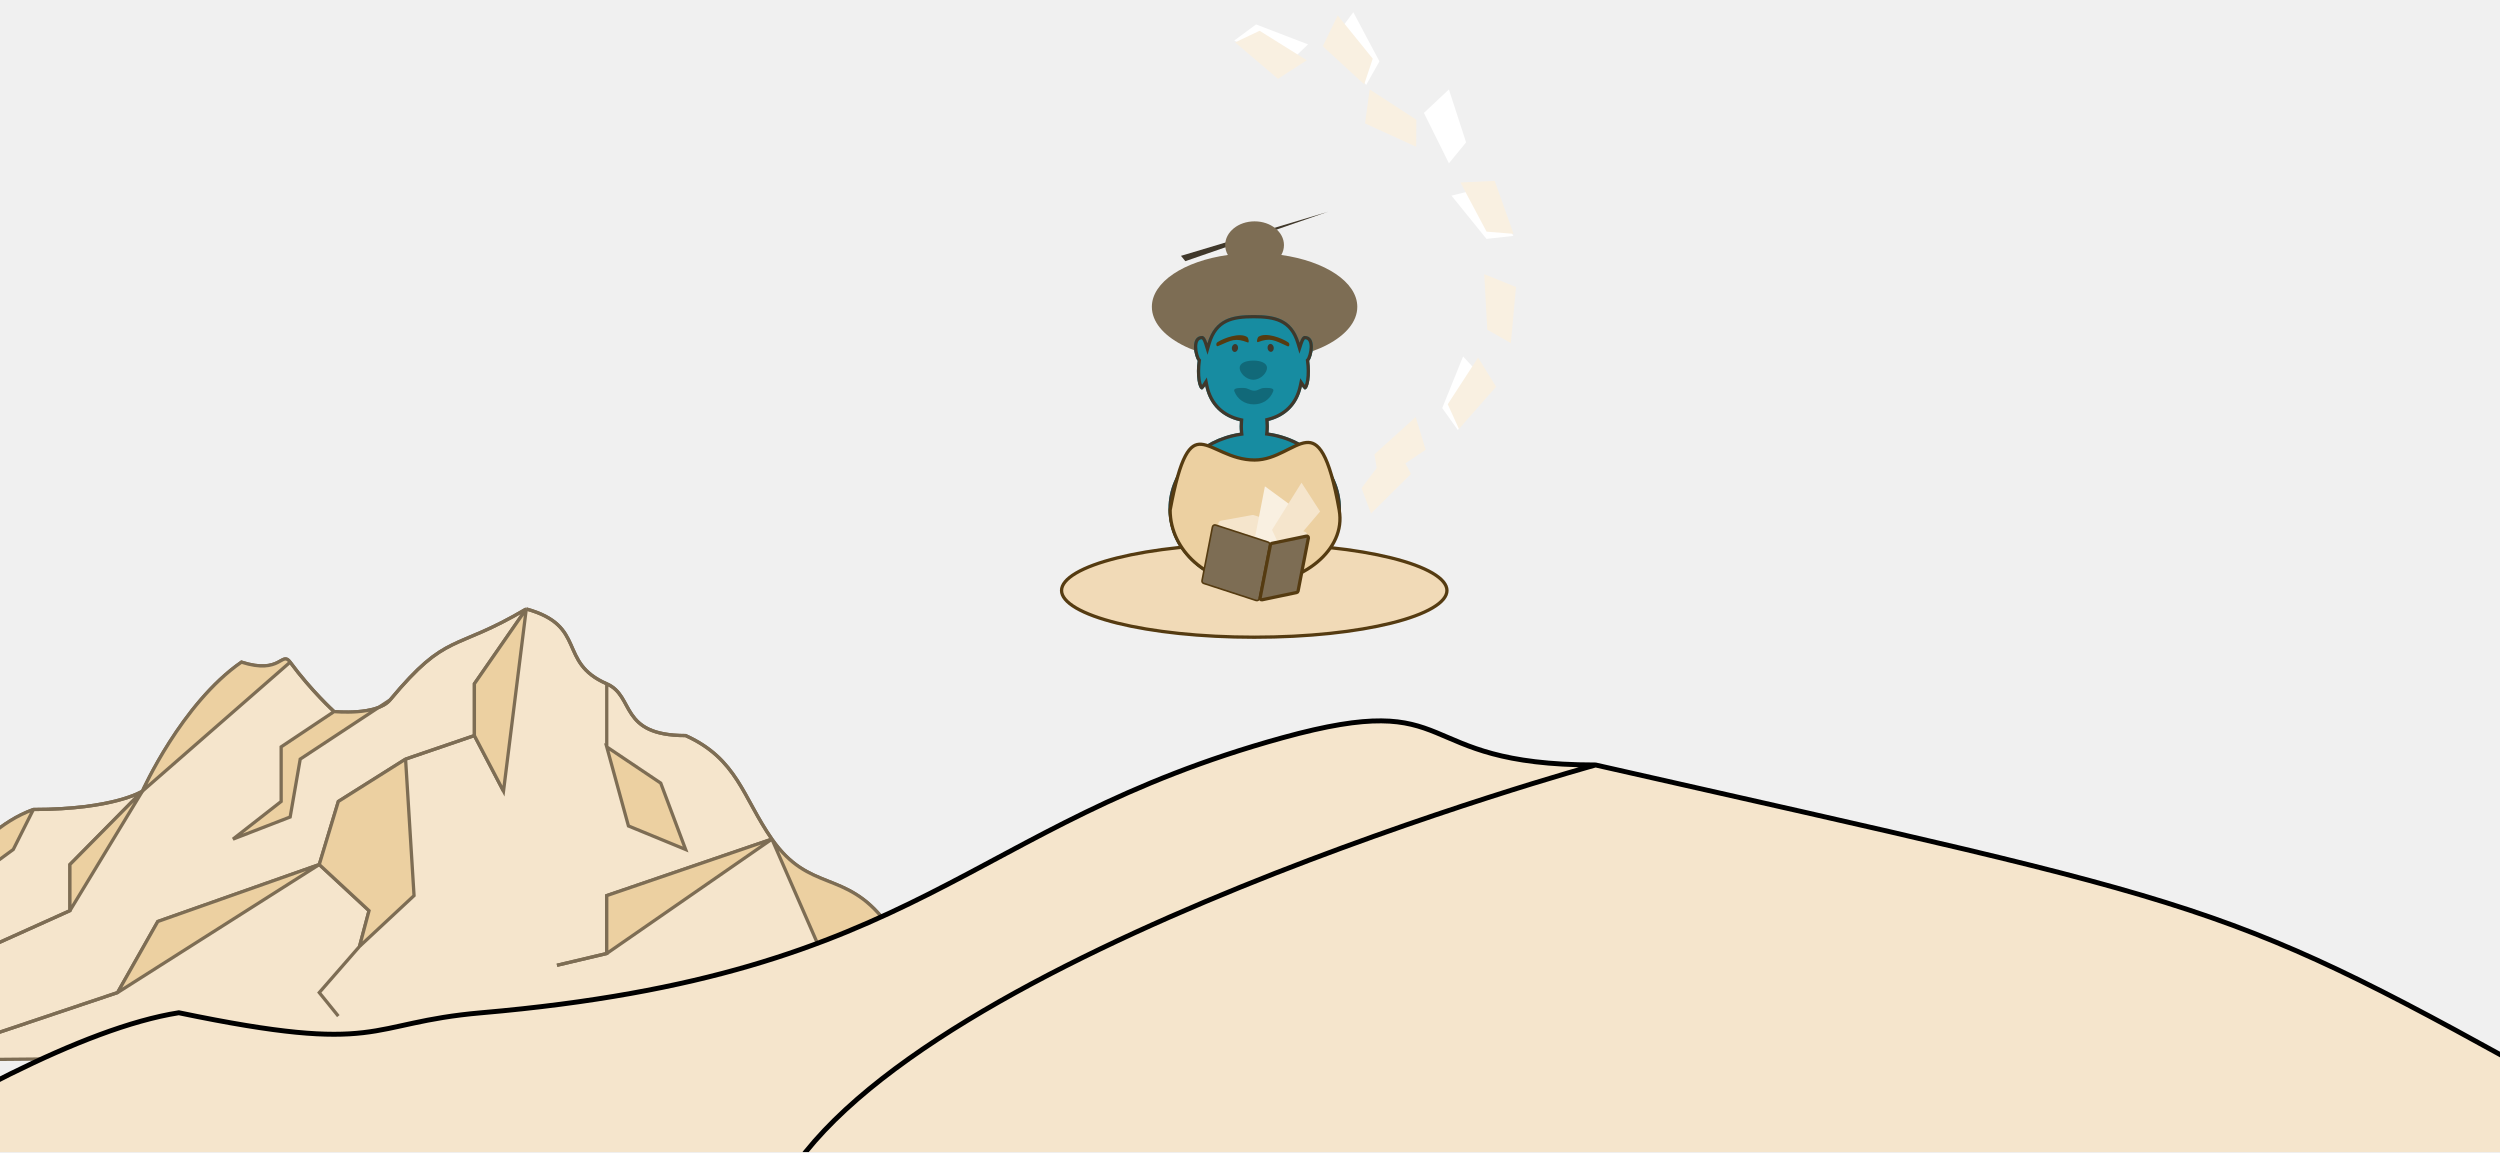
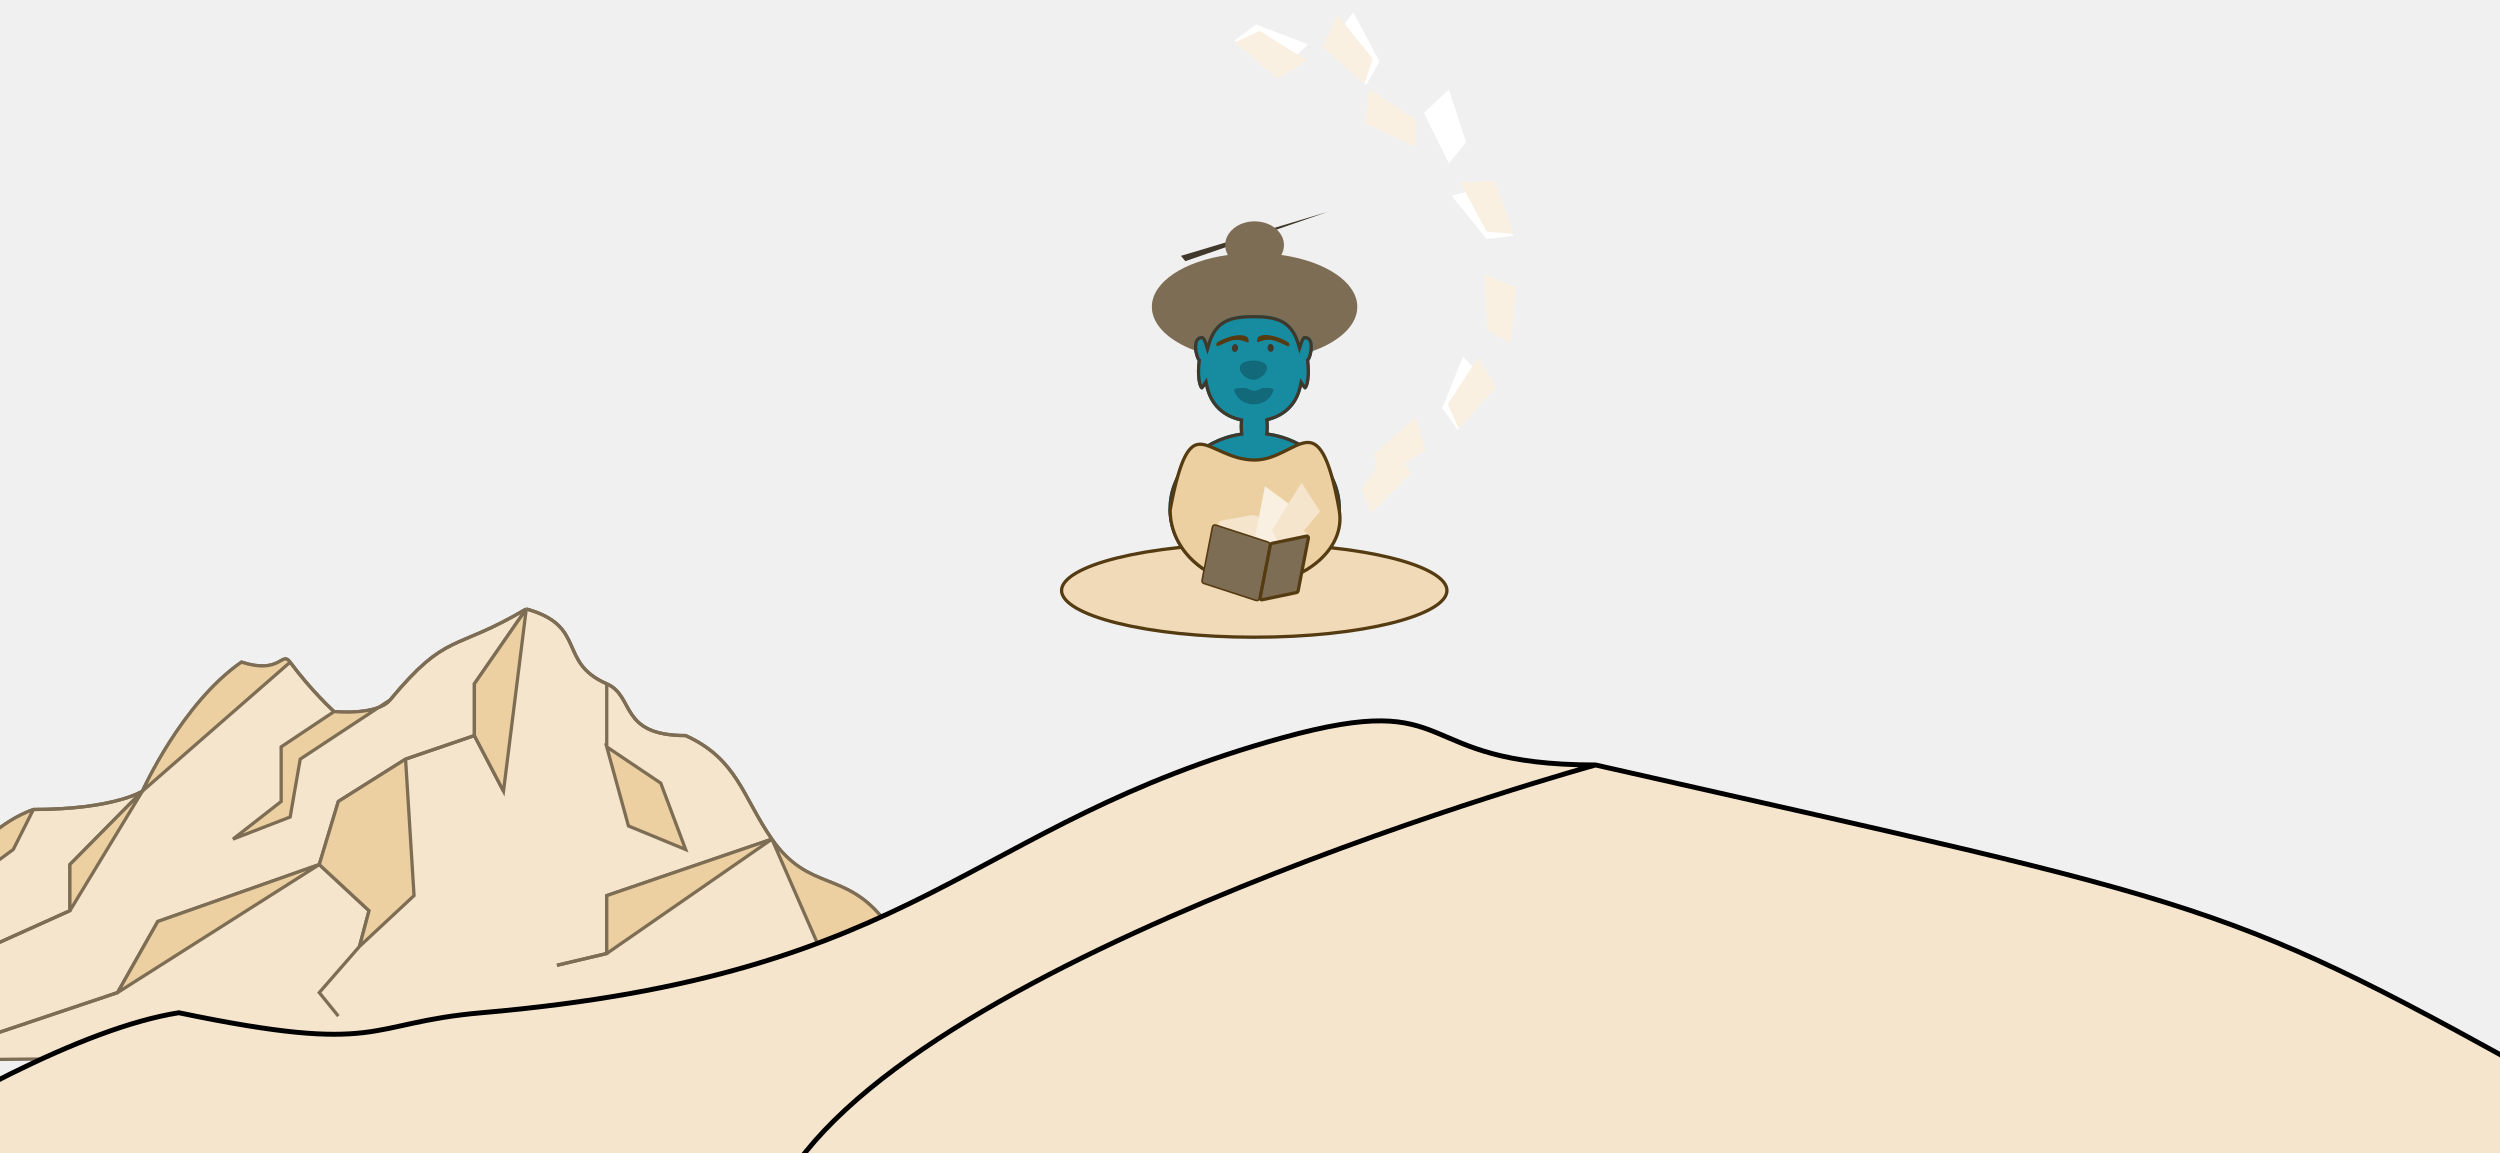
- <svg xmlns="http://www.w3.org/2000/svg" width="1519" height="700" viewBox="0 0 1519 700" fill="none">
-   <g clip-path="url(#clip0)">
-     <path className="mt-2--fill" d="M-220 645.703C-220 645.703 -155.666 570.486 -129.289 559.904C-117.387 558.474 -105.672 571.134 -89.08 573.06C-34.075 552.754 -20.565 506.708 20.288 491.836C69.503 491.836 86.552 480.682 86.552 480.682C86.552 480.682 110.355 427.486 146.704 402.318C170.829 410.04 171.098 395.254 176.297 402.318C189.245 419.907 202.996 432.348 202.996 432.348C202.996 432.348 228.957 434.977 237.093 425.198C271.833 383.442 275.372 396.312 319.762 370C357.076 380.296 338.419 402.318 368.656 415.474C385.993 423.017 375.733 446.934 416.585 446.934C448.109 461.234 451.25 484.297 469.017 509.854C491.58 542.308 513.67 528.387 537.854 559.904C560.524 589.446 589 638.268 589 638.268L-50.802 644.148L-220 645.703Z" fill="#F5E5CC" />
+ <svg width="1519" height="700" viewBox="0 0 1519 700" fill="none">
+   <g clip-path="url(#clip10)">
+     <path class="mt-2--fill" d="M-220 645.703C-220 645.703 -155.666 570.486 -129.289 559.904C-117.387 558.474 -105.672 571.134 -89.08 573.06C-34.075 552.754 -20.565 506.708 20.288 491.836C69.503 491.836 86.552 480.682 86.552 480.682C86.552 480.682 110.355 427.486 146.704 402.318C170.829 410.04 171.098 395.254 176.297 402.318C189.245 419.907 202.996 432.348 202.996 432.348C202.996 432.348 228.957 434.977 237.093 425.198C271.833 383.442 275.372 396.312 319.762 370C357.076 380.296 338.419 402.318 368.656 415.474C385.993 423.017 375.733 446.934 416.585 446.934C448.109 461.234 451.25 484.297 469.017 509.854C491.58 542.308 513.67 528.387 537.854 559.904C560.524 589.446 589 638.268 589 638.268L-50.802 644.148L-220 645.703Z" fill="#F5E5CC" />
    <path d="M86.552 480.682C86.552 480.682 69.503 491.836 20.288 491.836C-20.565 506.708 -34.075 552.754 -89.08 573.06C-105.672 571.134 -117.387 558.474 -129.289 559.904C-155.666 570.486 -220 645.703 -220 645.703L-50.802 644.148M86.552 480.682C86.552 480.682 110.355 427.486 146.704 402.318C170.829 410.04 171.098 395.254 176.297 402.318C189.245 419.907 202.996 432.348 202.996 432.348C202.996 432.348 228.957 434.977 237.093 425.198C271.833 383.442 275.372 396.312 319.762 370M86.552 480.682L42.483 525.298V553.326L-31.18 586.502M319.762 370C357.076 380.296 338.419 402.318 368.656 415.474C385.993 423.017 375.733 446.934 416.585 446.934C448.109 461.234 451.25 484.297 469.017 509.854M319.762 370L288.239 415.474V446.934M469.017 509.854C491.58 542.308 513.67 528.387 537.854 559.904C560.524 589.446 589 638.268 589 638.268L-50.802 644.148M469.017 509.854L368.656 544.174V579.352L338.419 586.502M288.239 446.934L246.421 461.234L205.569 486.974L193.989 525.298M288.239 446.934L305.93 480.682M193.989 525.298L95.88 559.904L71.433 603.09L-50.802 644.148M193.989 525.298L224.226 553.326L218.436 575.062" stroke="#7D6D54" stroke-width="2" />
-     <path className="mt-2--fill__shadow" d="M-89.08 573.06C-34.075 552.754 -20.564 506.708 20.288 491.836C69.503 491.836 86.552 480.682 86.552 480.682C86.552 480.682 110.355 427.486 146.704 402.318C170.829 410.04 171.098 395.254 176.297 402.318C189.245 419.907 202.996 432.348 202.996 432.348C202.996 432.348 219.22 433.991 230.037 429.848L237.093 425.198C271.833 383.442 275.372 396.312 319.762 370C357.076 380.296 338.419 402.318 368.656 415.474C385.993 423.017 375.733 446.934 416.585 446.934C448.109 461.234 451.25 484.297 469.017 509.854C491.58 542.308 513.67 528.387 537.855 559.904L524.988 637.982L469.017 509.854L368.656 579.352V544.174L469.017 509.854C451.25 484.297 448.109 461.234 416.585 446.934C375.733 446.934 385.993 423.017 368.656 415.474V453.798L401.466 475.82L416.585 516.146L381.845 501.846L368.656 453.798V415.474C338.419 402.318 357.076 380.296 319.762 370L305.931 480.682L288.239 446.934L246.422 461.234L251.568 544.174L218.436 575.062L224.226 553.326L193.989 525.298L71.433 603.09L95.88 559.904L193.989 525.298L205.569 486.974L246.422 461.234L288.239 446.934V415.474L319.762 370C275.372 396.312 271.833 383.442 237.093 425.198C235.389 427.246 232.903 428.75 230.037 429.848L182.409 461.234L176.297 496.412L141.557 509.854L170.829 486.974V453.798L202.996 432.348C202.996 432.348 189.245 419.907 176.297 402.318L86.552 480.682L42.483 553.326V525.298L86.552 480.682C86.552 480.682 69.503 491.836 20.288 491.836L8.064 516.146L-42.76 553.326L-50.801 575.062L-118.352 617.39L-89.08 573.06Z" fill="#ECD0A1" />
+     <path class="mt-2--fill__shadow" d="M-89.08 573.06C-34.075 552.754 -20.564 506.708 20.288 491.836C69.503 491.836 86.552 480.682 86.552 480.682C86.552 480.682 110.355 427.486 146.704 402.318C170.829 410.04 171.098 395.254 176.297 402.318C189.245 419.907 202.996 432.348 202.996 432.348C202.996 432.348 219.22 433.991 230.037 429.848L237.093 425.198C271.833 383.442 275.372 396.312 319.762 370C357.076 380.296 338.419 402.318 368.656 415.474C385.993 423.017 375.733 446.934 416.585 446.934C448.109 461.234 451.25 484.297 469.017 509.854C491.58 542.308 513.67 528.387 537.855 559.904L524.988 637.982L469.017 509.854L368.656 579.352V544.174L469.017 509.854C451.25 484.297 448.109 461.234 416.585 446.934C375.733 446.934 385.993 423.017 368.656 415.474V453.798L401.466 475.82L416.585 516.146L381.845 501.846L368.656 453.798V415.474C338.419 402.318 357.076 380.296 319.762 370L305.931 480.682L288.239 446.934L246.422 461.234L251.568 544.174L218.436 575.062L224.226 553.326L193.989 525.298L71.433 603.09L95.88 559.904L193.989 525.298L205.569 486.974L246.422 461.234L288.239 446.934V415.474L319.762 370C275.372 396.312 271.833 383.442 237.093 425.198C235.389 427.246 232.903 428.75 230.037 429.848L182.409 461.234L176.297 496.412L141.557 509.854L170.829 486.974V453.798L202.996 432.348C202.996 432.348 189.245 419.907 176.297 402.318L86.552 480.682L42.483 553.326V525.298L86.552 480.682C86.552 480.682 69.503 491.836 20.288 491.836L8.064 516.146L-42.76 553.326L-50.801 575.062L-118.352 617.39L-89.08 573.06Z" fill="#ECD0A1" />
    <path d="M-129.289 559.904C-117.387 558.474 -105.672 571.134 -89.08 573.06M-89.08 573.06C-34.075 552.754 -20.564 506.708 20.288 491.836M-89.08 573.06L-118.352 617.39L-50.801 575.062L-42.76 553.326L8.064 516.146L20.288 491.836M20.288 491.836C69.503 491.836 86.552 480.682 86.552 480.682M86.552 480.682C86.552 480.682 110.355 427.486 146.704 402.318C170.829 410.04 171.098 395.254 176.297 402.318M86.552 480.682L42.483 525.298V553.326M86.552 480.682L42.483 553.326M86.552 480.682L176.297 402.318M202.996 432.348C202.996 432.348 228.957 434.977 237.093 425.198M202.996 432.348C202.996 432.348 189.245 419.907 176.297 402.318M202.996 432.348L170.829 453.798V486.974L141.557 509.854L176.297 496.412L182.409 461.234L237.093 425.198M237.093 425.198C271.833 383.442 275.372 396.312 319.762 370M319.762 370C357.076 380.296 338.419 402.318 368.656 415.474M319.762 370L288.239 415.474V446.934M319.762 370L305.931 480.682L288.239 446.934M368.656 415.474C385.993 423.017 375.733 446.934 416.585 446.934C448.109 461.234 451.25 484.297 469.017 509.854M368.656 415.474V453.798M469.017 509.854C491.58 542.308 513.67 528.387 537.855 559.904L524.988 637.982L469.017 509.854ZM469.017 509.854L368.656 544.174V579.352M469.017 509.854L368.656 579.352M288.239 446.934L246.422 461.234M246.422 461.234L205.569 486.974L193.989 525.298M246.422 461.234L251.568 544.174L218.436 575.062M193.989 525.298L95.88 559.904L71.433 603.09M193.989 525.298L224.226 553.326L218.436 575.062M193.989 525.298L71.433 603.09M71.433 603.09L-50.801 644.148M42.483 553.326L-31.18 586.502M368.656 579.352L338.419 586.502M218.436 575.062L193.989 603.09L205.569 617.39M368.656 453.798L401.466 475.82L416.585 516.146L381.845 501.846L368.656 453.798Z" stroke="#7D6D54" stroke-width="2" />
-     <path className="mt-2--fill" d="M108.65 615.345C-8.253 633.803 -232 804 -232 804H1751L1562.6 664.891C1349.03 545.858 1353.26 551.824 969.472 464.801C854.654 464.801 889.543 417.796 779.165 448.286C585.528 501.775 562.849 591.889 292.613 615.345C221.039 621.557 233.618 641.388 108.65 615.345Z" fill="#F5E5CC" />
+     <path class="mt-2--fill" d="M108.65 615.345C-8.253 633.803 -232 804 -232 804H1751L1562.6 664.891C1349.03 545.858 1353.26 551.824 969.472 464.801C854.654 464.801 889.543 417.796 779.165 448.286C585.528 501.775 562.849 591.889 292.613 615.345C221.039 621.557 233.618 641.388 108.65 615.345Z" fill="#F5E5CC" />
    <path d="M969.472 464.801C854.654 464.801 889.543 417.796 779.165 448.286C585.528 501.775 562.849 591.889 292.613 615.345C221.039 621.557 233.618 641.388 108.65 615.345C-8.253 633.803 -232 804 -232 804H1751L1562.6 664.891C1349.03 545.858 1353.26 551.824 969.472 464.801ZM969.472 464.801C969.472 464.801 558.409 577.868 475.942 719.518C393.476 861.168 130.218 719.518 130.218 719.518" stroke="black" stroke-width="3" />
-     <path className="old-lady--hair" d="M720.207 158.689L717.562 155.448L807 128.627L720.207 158.689Z" fill="#40382B" />
-     <path className="old-lady--hair" fill-rule="evenodd" clip-rule="evenodd" d="M778.519 154.916C779.557 153.088 780.136 151.055 780.136 148.912C780.136 140.948 772.142 134.492 762.281 134.492C752.42 134.492 744.426 140.948 744.426 148.912C744.426 151.055 745.005 153.088 746.042 154.916C719.448 158.652 699.871 171.345 699.871 186.429C699.871 204.449 727.813 219.057 762.281 219.057C796.749 219.057 824.69 204.449 824.69 186.429C824.69 171.345 805.114 158.652 778.519 154.916Z" fill="#7D6D54" />
-     <path className="old-lady--legs" d="M879.166 358.789C879.166 362.272 876.304 365.878 870.379 369.364C864.522 372.809 855.981 375.947 845.339 378.595C824.069 383.887 794.634 387.171 762.083 387.171C729.532 387.171 700.096 383.887 678.827 378.595C668.185 375.947 659.643 372.809 653.787 369.364C647.862 365.878 645 362.272 645 358.789C645 355.306 647.862 351.7 653.787 348.214C659.643 344.769 668.185 341.631 678.827 338.983C700.096 333.691 729.532 330.407 762.083 330.407C794.634 330.407 824.069 333.691 845.339 338.983C855.981 341.631 864.522 344.769 870.379 348.214C876.304 351.7 879.166 355.306 879.166 358.789Z" fill="#F1DAB7" stroke="#553B11" stroke-width="2" />
+     <path class="old-lady--hair" d="M720.207 158.689L717.562 155.448L807 128.627L720.207 158.689Z" fill="#40382B" />
+     <path class="old-lady--hair" fill-rule="evenodd" clip-rule="evenodd" d="M778.519 154.916C779.557 153.088 780.136 151.055 780.136 148.912C780.136 140.948 772.142 134.492 762.281 134.492C752.42 134.492 744.426 140.948 744.426 148.912C744.426 151.055 745.005 153.088 746.042 154.916C719.448 158.652 699.871 171.345 699.871 186.429C699.871 204.449 727.813 219.057 762.281 219.057C796.749 219.057 824.69 204.449 824.69 186.429C824.69 171.345 805.114 158.652 778.519 154.916Z" fill="#7D6D54" />
+     <path class="old-lady--legs" d="M879.166 358.789C879.166 362.272 876.304 365.878 870.379 369.364C864.522 372.809 855.981 375.947 845.339 378.595C824.069 383.887 794.634 387.171 762.083 387.171C729.532 387.171 700.096 383.887 678.827 378.595C668.185 375.947 659.643 372.809 653.787 369.364C647.862 365.878 645 362.272 645 358.789C645 355.306 647.862 351.7 653.787 348.214C659.643 344.769 668.185 341.631 678.827 338.983C700.096 333.691 729.532 330.407 762.083 330.407C794.634 330.407 824.069 333.691 845.339 338.983C855.981 341.631 864.522 344.769 870.379 348.214C876.304 351.7 879.166 355.306 879.166 358.789Z" fill="#F1DAB7" stroke="#553B11" stroke-width="2" />
    <mask id="path-11-inside-1" fill="white">
      <path fill-rule="evenodd" clip-rule="evenodd" d="M770.815 255.766C780.835 253.239 788.586 246.295 791.027 234.804C791.51 235.518 792.07 236.152 792.718 236.686C795.471 236.686 796.642 227.451 795.475 219.189C797.384 217.083 800.459 204.122 792.718 204.122C791.492 204.122 790.433 205.797 789.635 208.24C785.158 193.306 774.332 191.412 761.687 191.412C748.945 191.412 738.05 193.335 733.637 208.583C732.827 205.955 731.727 204.122 730.445 204.122C722.704 204.122 725.779 217.083 727.688 219.189C726.521 227.451 727.692 236.686 730.445 236.686C731.166 236.092 731.778 235.375 732.296 234.561C734.739 246.494 742.869 253.576 753.335 255.952C753.255 256.944 753.213 257.962 753.213 259.001C753.213 260.343 753.283 261.652 753.416 262.912C728.743 266.707 709.971 285.932 709.971 309.077C709.971 334.949 733.426 355.922 762.36 355.922C791.294 355.922 814.749 334.949 814.749 309.077C814.749 285.761 795.699 266.424 770.758 262.831C770.886 261.596 770.953 260.314 770.953 259.001C770.953 257.897 770.905 256.816 770.815 255.766Z" />
    </mask>
    <path fill-rule="evenodd" clip-rule="evenodd" d="M770.815 255.766C780.835 253.239 788.586 246.295 791.027 234.804C791.51 235.518 792.07 236.152 792.718 236.686C795.471 236.686 796.642 227.451 795.475 219.189C797.384 217.083 800.459 204.122 792.718 204.122C791.492 204.122 790.433 205.797 789.635 208.24C785.158 193.306 774.332 191.412 761.687 191.412C748.945 191.412 738.05 193.335 733.637 208.583C732.827 205.955 731.727 204.122 730.445 204.122C722.704 204.122 725.779 217.083 727.688 219.189C726.521 227.451 727.692 236.686 730.445 236.686C731.166 236.092 731.778 235.375 732.296 234.561C734.739 246.494 742.869 253.576 753.335 255.952C753.255 256.944 753.213 257.962 753.213 259.001C753.213 260.343 753.283 261.652 753.416 262.912C728.743 266.707 709.971 285.932 709.971 309.077C709.971 334.949 733.426 355.922 762.36 355.922C791.294 355.922 814.749 334.949 814.749 309.077C814.749 285.761 795.699 266.424 770.758 262.831C770.886 261.596 770.953 260.314 770.953 259.001C770.953 257.897 770.905 256.816 770.815 255.766Z" fill="#178CA1" />
    <path d="M770.815 255.766L770.325 253.827L768.675 254.243L768.822 255.938L770.815 255.766ZM791.027 234.804L792.684 233.684L790.048 229.784L789.07 234.388L791.027 234.804ZM792.718 236.686L791.448 238.23L792.001 238.686H792.718V236.686ZM795.475 219.189L793.993 217.846L793.364 218.54L793.495 219.469L795.475 219.189ZM789.635 208.24L787.719 208.814L789.553 214.931L791.536 208.861L789.635 208.24ZM733.637 208.583L731.725 209.172L733.697 215.57L735.558 209.139L733.637 208.583ZM727.688 219.189L729.668 219.469L729.799 218.54L729.17 217.846L727.688 219.189ZM730.445 236.686V238.686H731.162L731.716 238.23L730.445 236.686ZM732.296 234.561L734.255 234.16L733.263 229.313L730.608 233.487L732.296 234.561ZM753.335 255.952L755.329 256.114L755.469 254.386L753.778 254.002L753.335 255.952ZM753.416 262.912L753.72 264.889L755.605 264.599L755.405 262.702L753.416 262.912ZM770.758 262.831L768.769 262.625L768.571 264.536L770.473 264.81L770.758 262.831ZM771.304 257.705C782.002 255.007 790.372 247.517 792.983 235.219L789.07 234.388C786.801 245.073 779.668 251.47 770.325 253.827L771.304 257.705ZM789.37 235.924C789.947 236.779 790.634 237.561 791.448 238.23L793.989 235.141C793.506 234.744 793.072 234.258 792.684 233.684L789.37 235.924ZM792.718 238.686C794.659 238.686 795.745 237.085 796.277 235.981C796.881 234.724 797.287 233.086 797.545 231.326C798.067 227.774 798.062 223.207 797.456 218.909L793.495 219.469C794.055 223.433 794.048 227.614 793.588 230.745C793.355 232.327 793.025 233.513 792.672 234.247C792.246 235.132 792.154 234.686 792.718 234.686V238.686ZM796.957 220.532C797.403 220.04 797.762 219.386 798.044 218.762C798.343 218.102 798.621 217.33 798.86 216.5C799.336 214.848 799.693 212.851 799.715 210.889C799.737 208.967 799.441 206.841 798.385 205.13C797.239 203.274 795.326 202.122 792.718 202.122V206.122C793.981 206.122 794.586 206.591 794.981 207.231C795.466 208.016 795.733 209.261 795.716 210.843C795.698 212.384 795.412 214.022 795.017 215.392C794.82 216.074 794.605 216.66 794.4 217.112C794.298 217.338 794.205 217.516 794.126 217.649C794.087 217.715 794.054 217.764 794.029 217.799C794.004 217.835 793.991 217.848 793.993 217.846L796.957 220.532ZM792.718 202.122C791.127 202.122 790.035 203.199 789.39 204.102C788.703 205.062 788.162 206.308 787.734 207.618L791.536 208.861C791.906 207.729 792.294 206.916 792.643 206.428C793.033 205.883 793.083 206.122 792.718 206.122V202.122ZM791.551 207.665C789.174 199.736 785.012 195.041 779.594 192.425C774.309 189.873 768.045 189.412 761.687 189.412V193.412C767.974 193.412 773.445 193.898 777.854 196.027C782.13 198.091 785.62 201.81 787.719 208.814L791.551 207.665ZM761.687 189.412C755.281 189.412 748.969 189.88 743.658 192.484C738.212 195.154 734.055 199.944 731.716 208.027L735.558 209.139C737.632 201.974 741.129 198.178 745.419 196.075C749.845 193.906 755.351 193.412 761.687 193.412V189.412ZM735.548 207.994C735.117 206.593 734.568 205.263 733.871 204.24C733.224 203.293 732.106 202.122 730.445 202.122V206.122C730.066 206.122 730.139 205.869 730.566 206.494C730.941 207.045 731.348 207.945 731.725 209.172L735.548 207.994ZM730.445 202.122C727.837 202.122 725.924 203.274 724.778 205.13C723.722 206.841 723.426 208.967 723.448 210.889C723.47 212.851 723.827 214.848 724.303 216.5C724.542 217.33 724.82 218.102 725.119 218.762C725.401 219.386 725.76 220.04 726.206 220.532L729.17 217.846C729.172 217.848 729.159 217.835 729.134 217.799C729.109 217.764 729.077 217.715 729.037 217.649C728.958 217.516 728.865 217.338 728.763 217.112C728.558 216.66 728.343 216.074 728.147 215.392C727.751 214.022 727.465 212.384 727.448 210.843C727.43 209.261 727.697 208.016 728.182 207.231C728.577 206.591 729.182 206.122 730.445 206.122V202.122ZM725.708 218.909C725.101 223.207 725.096 227.774 725.618 231.326C725.877 233.086 726.282 234.724 726.887 235.981C727.418 237.085 728.504 238.686 730.445 238.686V234.686C731.01 234.686 730.917 235.132 730.491 234.247C730.138 233.513 729.808 232.327 729.576 230.745C729.116 227.614 729.108 223.433 729.668 219.469L725.708 218.909ZM731.716 238.23C732.621 237.485 733.368 236.602 733.983 235.634L730.608 233.487C730.188 234.149 729.711 234.699 729.174 235.141L731.716 238.23ZM730.336 234.962C732.951 247.734 741.732 255.369 752.893 257.903L753.778 254.002C744.006 251.784 736.526 245.254 734.255 234.16L730.336 234.962ZM751.342 255.79C751.257 256.836 751.213 257.908 751.213 259.001H755.213C755.213 258.016 755.252 257.051 755.329 256.114L751.342 255.79ZM751.213 259.001C751.213 260.413 751.286 261.791 751.427 263.122L755.405 262.702C755.279 261.512 755.213 260.274 755.213 259.001H751.213ZM753.112 260.935C727.647 264.852 707.971 284.77 707.971 309.077H711.971C711.971 287.094 729.839 268.562 753.72 264.889L753.112 260.935ZM707.971 309.077C707.971 336.258 732.538 357.922 762.36 357.922V353.922C734.315 353.922 711.971 333.64 711.971 309.077H707.971ZM762.36 357.922C792.182 357.922 816.749 336.258 816.749 309.077H812.749C812.749 333.64 790.405 353.922 762.36 353.922V357.922ZM816.749 309.077C816.749 284.59 796.783 264.56 771.043 260.851L770.473 264.81C794.616 268.289 812.749 286.933 812.749 309.077H816.749ZM772.748 263.036C772.882 261.732 772.953 260.382 772.953 259.001H768.953C768.953 260.246 768.889 261.459 768.769 262.625L772.748 263.036ZM772.953 259.001C772.953 257.84 772.903 256.701 772.807 255.594L768.822 255.938C768.908 256.931 768.953 257.954 768.953 259.001H772.953Z" fill="#40382B" mask="url(#path-11-inside-1)" />
-     <path className="old-lady--chest" d="M813.717 310.03C815.859 322.109 810.232 333.292 800.39 341.519C790.543 349.748 776.57 354.922 762.337 354.922C733.879 354.922 711.027 334.679 710.971 309.947C714.082 293.182 717.078 282.968 720.226 277.031C721.798 274.068 723.369 272.244 724.942 271.189C726.491 270.15 728.111 269.808 729.898 269.937C731.717 270.07 733.707 270.691 735.953 271.603C737.338 272.166 738.765 272.814 740.282 273.503C741.243 273.94 742.242 274.394 743.289 274.853C748.619 277.188 754.886 279.503 762.337 279.503C768.956 279.503 774.816 276.988 779.968 274.444C780.839 274.013 781.685 273.585 782.509 273.167C784.153 272.334 785.716 271.542 787.24 270.858C789.518 269.835 791.595 269.108 793.528 268.895C795.432 268.685 797.19 268.974 798.875 269.995C800.581 271.029 802.291 272.863 803.99 275.884C807.402 281.95 810.613 292.524 813.717 310.03Z" fill="#ECD0A1" stroke="#553B11" stroke-width="2" />
+     <path class="old-lady--chest" d="M813.717 310.03C815.859 322.109 810.232 333.292 800.39 341.519C790.543 349.748 776.57 354.922 762.337 354.922C733.879 354.922 711.027 334.679 710.971 309.947C714.082 293.182 717.078 282.968 720.226 277.031C721.798 274.068 723.369 272.244 724.942 271.189C726.491 270.15 728.111 269.808 729.898 269.937C731.717 270.07 733.707 270.691 735.953 271.603C737.338 272.166 738.765 272.814 740.282 273.503C741.243 273.94 742.242 274.394 743.289 274.853C748.619 277.188 754.886 279.503 762.337 279.503C768.956 279.503 774.816 276.988 779.968 274.444C780.839 274.013 781.685 273.585 782.509 273.167C784.153 272.334 785.716 271.542 787.24 270.858C789.518 269.835 791.595 269.108 793.528 268.895C795.432 268.685 797.19 268.974 798.875 269.995C800.581 271.029 802.291 272.863 803.99 275.884C807.402 281.95 810.613 292.524 813.717 310.03Z" fill="#ECD0A1" stroke="#553B11" stroke-width="2" />
    <ellipse cx="750.351" cy="211.448" rx="1.891" ry="2.416" transform="rotate(8 750.351 211.448)" fill="#40382B" />
    <path d="M739.73 207.909C743.749 205.299 753.28 201.906 757.756 204.743C758.657 205.314 759.162 208.46 758.166 208.079C750.615 205.196 748.641 206.524 740.024 210.307C739.02 210.747 738.532 208.687 739.73 207.909Z" fill="#553B11" />
    <ellipse rx="1.891" ry="2.416" transform="matrix(-0.992546 0.121869 0.121869 0.992546 772.057 211.372)" fill="#40382B" />
    <path d="M782.738 208.019C778.765 205.339 769.294 201.78 764.77 204.539C763.859 205.094 763.299 208.23 764.302 207.867C771.902 205.117 773.852 206.479 782.401 210.411C783.398 210.869 783.922 208.818 782.738 208.019Z" fill="#553B11" />
    <path d="M769.844 223.531C769.844 226.453 766.121 230.727 761.528 230.727C756.936 230.727 753.213 226.453 753.213 223.531C753.213 220.608 756.936 219.085 761.528 219.085C766.121 219.085 769.844 220.608 769.844 223.531Z" fill="#116979" />
    <path d="M755.787 235.727C758.17 235.727 759.359 237.223 761.8 237.366C764.572 237.528 765.431 235.727 768.267 235.727C770.394 235.727 774.491 235.451 773.6 237.775C771.669 242.811 767.076 245.696 761.8 245.696C756.524 245.696 751.932 242.811 750.001 237.775C749.109 235.451 753.66 235.727 755.787 235.727Z" fill="#116979" />
-     <path className="old-lady--paper" d="M847.563 269.543L857.323 287.947L833.045 312.011L827.277 296.6L847.563 269.543Z" fill="#F9F0E1" />
-     <path className="old-lady--paper" d="M888.965 216.571L903.118 231.856L885.824 261.342L876.297 247.926L888.965 216.571Z" fill="white" />
-     <path className="old-lady--paper" d="M898.069 217.26L909.046 234.965L886.444 260.609L879.651 245.621L898.069 217.26Z" fill="#F9F0E1" />
-     <path className="old-lady--paper" d="M881.91 118.866L902.14 113.898L919.545 143.319L903.192 145.147L881.91 118.866Z" fill="white" />
-     <path className="old-lady--paper" d="M887.357 110.889L908.164 109.871L919.635 142.073L903.233 140.747L887.357 110.889Z" fill="#F9F0E1" />
-     <path className="old-lady--paper" d="M794.76 26.972L779.724 41.39L749.941 24.613L763.189 14.853L794.76 26.972Z" fill="white" />
-     <path className="old-lady--paper" d="M794.005 36.619L776.494 47.904L750.46 25.752L765.327 18.699L794.005 36.619Z" fill="#F9F0E1" />
-     <path className="old-lady--paper" d="M880.352 54.34L865.167 68.6L880.362 99.221L890.802 86.502L880.352 54.34Z" fill="white" />
-     <path className="old-lady--paper" d="M832.222 54.34L829.395 74.979L860.474 89.213L860.583 72.758L832.222 54.34Z" fill="#F9F0E1" />
-     <path className="old-lady--paper" d="M822.275 7.431L809.797 24.111L830.078 51.628L838.151 37.289L822.275 7.431Z" fill="white" />
-     <path className="old-lady--paper" d="M812.791 9.356L803.725 28.111L828.884 51.252L834.073 35.636L812.791 9.356Z" fill="#F9F0E1" />
-     <path className="old-lady--paper" d="M860.175 253.362L866.244 273.29L837.82 292.279L835.099 276.051L860.175 253.362Z" fill="#F9F0E1" />
-     <path className="old-lady--paper" d="M901.822 166.577L921.129 174.401L917.999 208.441L903.675 200.344L901.822 166.577Z" fill="#F9F0E1" />
-     <path className="old-lady--paper" d="M760.866 312.934C761.192 312.875 761.527 312.898 761.841 313.001L792.799 323.08C794.775 323.723 794.581 326.58 792.536 326.949L773.571 330.376C773.245 330.435 772.91 330.412 772.596 330.31L741.638 320.231C739.662 319.587 739.856 316.73 741.902 316.361L760.866 312.934Z" fill="#F5E5CC" />
-     <path className="old-lady--paper" d="M768.565 295.495L785.375 307.799L774.024 340.042L762.112 328.691L768.565 295.495Z" fill="#F9F0E1" />
-     <path className="old-lady--paper" d="M790.802 293.277L802.086 310.788L779.935 336.823L772.882 321.956L790.802 293.277Z" fill="#F5E5CC" />
-     <path className="old-lady--box" d="M738.628 319.017L770.471 329.392C771.191 329.626 771.624 330.361 771.479 331.104L765.143 363.701C764.971 364.586 764.063 365.12 763.206 364.841L731.363 354.467C730.643 354.232 730.21 353.497 730.355 352.754L736.691 320.157C736.863 319.272 737.771 318.738 738.628 319.017Z" fill="#7D6D54" stroke="#553B11" />
-     <path className="old-lady--box" d="M772.703 330.17L793.782 325.754C794.482 325.607 795.105 326.221 794.969 326.923L788.692 359.216C788.615 359.611 788.309 359.922 787.915 360.004L766.836 364.421C766.136 364.568 765.513 363.953 765.65 363.251L771.927 330.958C772.004 330.563 772.31 330.253 772.703 330.17Z" fill="#7D6D54" stroke="#553B11" stroke-width="2" />
+     <path class="old-lady--paper" d="M847.563 269.543L857.323 287.947L833.045 312.011L827.277 296.6L847.563 269.543Z" fill="#F9F0E1" />
+     <path class="old-lady--paper" d="M888.965 216.571L903.118 231.856L885.824 261.342L876.297 247.926L888.965 216.571Z" fill="white" />
+     <path class="old-lady--paper" d="M898.069 217.26L909.046 234.965L886.444 260.609L879.651 245.621L898.069 217.26Z" fill="#F9F0E1" />
+     <path class="old-lady--paper" d="M881.91 118.866L902.14 113.898L919.545 143.319L903.192 145.147L881.91 118.866Z" fill="white" />
+     <path class="old-lady--paper" d="M887.357 110.889L908.164 109.871L919.635 142.073L903.233 140.747L887.357 110.889Z" fill="#F9F0E1" />
+     <path class="old-lady--paper" d="M794.76 26.972L779.724 41.39L749.941 24.613L763.189 14.853L794.76 26.972Z" fill="white" />
+     <path class="old-lady--paper" d="M794.005 36.619L776.494 47.904L750.46 25.752L765.327 18.699L794.005 36.619Z" fill="#F9F0E1" />
+     <path class="old-lady--paper" d="M880.352 54.34L865.167 68.6L880.362 99.221L890.802 86.502L880.352 54.34Z" fill="white" />
+     <path class="old-lady--paper" d="M832.222 54.34L829.395 74.979L860.474 89.213L860.583 72.758L832.222 54.34Z" fill="#F9F0E1" />
+     <path class="old-lady--paper" d="M822.275 7.431L809.797 24.111L830.078 51.628L838.151 37.289L822.275 7.431Z" fill="white" />
+     <path class="old-lady--paper" d="M812.791 9.356L803.725 28.111L828.884 51.252L834.073 35.636L812.791 9.356Z" fill="#F9F0E1" />
+     <path class="old-lady--paper" d="M860.175 253.362L866.244 273.29L837.82 292.279L835.099 276.051L860.175 253.362Z" fill="#F9F0E1" />
+     <path class="old-lady--paper" d="M901.822 166.577L921.129 174.401L917.999 208.441L903.675 200.344L901.822 166.577Z" fill="#F9F0E1" />
+     <path class="old-lady--paper" d="M760.866 312.934C761.192 312.875 761.527 312.898 761.841 313.001L792.799 323.08C794.775 323.723 794.581 326.58 792.536 326.949L773.571 330.376C773.245 330.435 772.91 330.412 772.596 330.31L741.638 320.231C739.662 319.587 739.856 316.73 741.902 316.361L760.866 312.934Z" fill="#F5E5CC" />
+     <path class="old-lady--paper" d="M768.565 295.495L785.375 307.799L774.024 340.042L762.112 328.691L768.565 295.495Z" fill="#F9F0E1" />
+     <path class="old-lady--paper" d="M790.802 293.277L802.086 310.788L779.935 336.823L772.882 321.956L790.802 293.277Z" fill="#F5E5CC" />
+     <path class="old-lady--box" d="M738.628 319.017L770.471 329.392C771.191 329.626 771.624 330.361 771.479 331.104L765.143 363.701C764.971 364.586 764.063 365.12 763.206 364.841L731.363 354.467C730.643 354.232 730.21 353.497 730.355 352.754L736.691 320.157C736.863 319.272 737.771 318.738 738.628 319.017Z" fill="#7D6D54" stroke="#553B11" />
+     <path class="old-lady--box" d="M772.703 330.17L793.782 325.754C794.482 325.607 795.105 326.221 794.969 326.923L788.692 359.216C788.615 359.611 788.309 359.922 787.915 360.004L766.836 364.421C766.136 364.568 765.513 363.953 765.65 363.251L771.927 330.958C772.004 330.563 772.31 330.253 772.703 330.17Z" fill="#7D6D54" stroke="#553B11" stroke-width="2" />
  </g>
  <defs>
    <clipPath id="clip0">
      <rect width="1519" height="700" fill="white" />
    </clipPath>
  </defs>
</svg>
